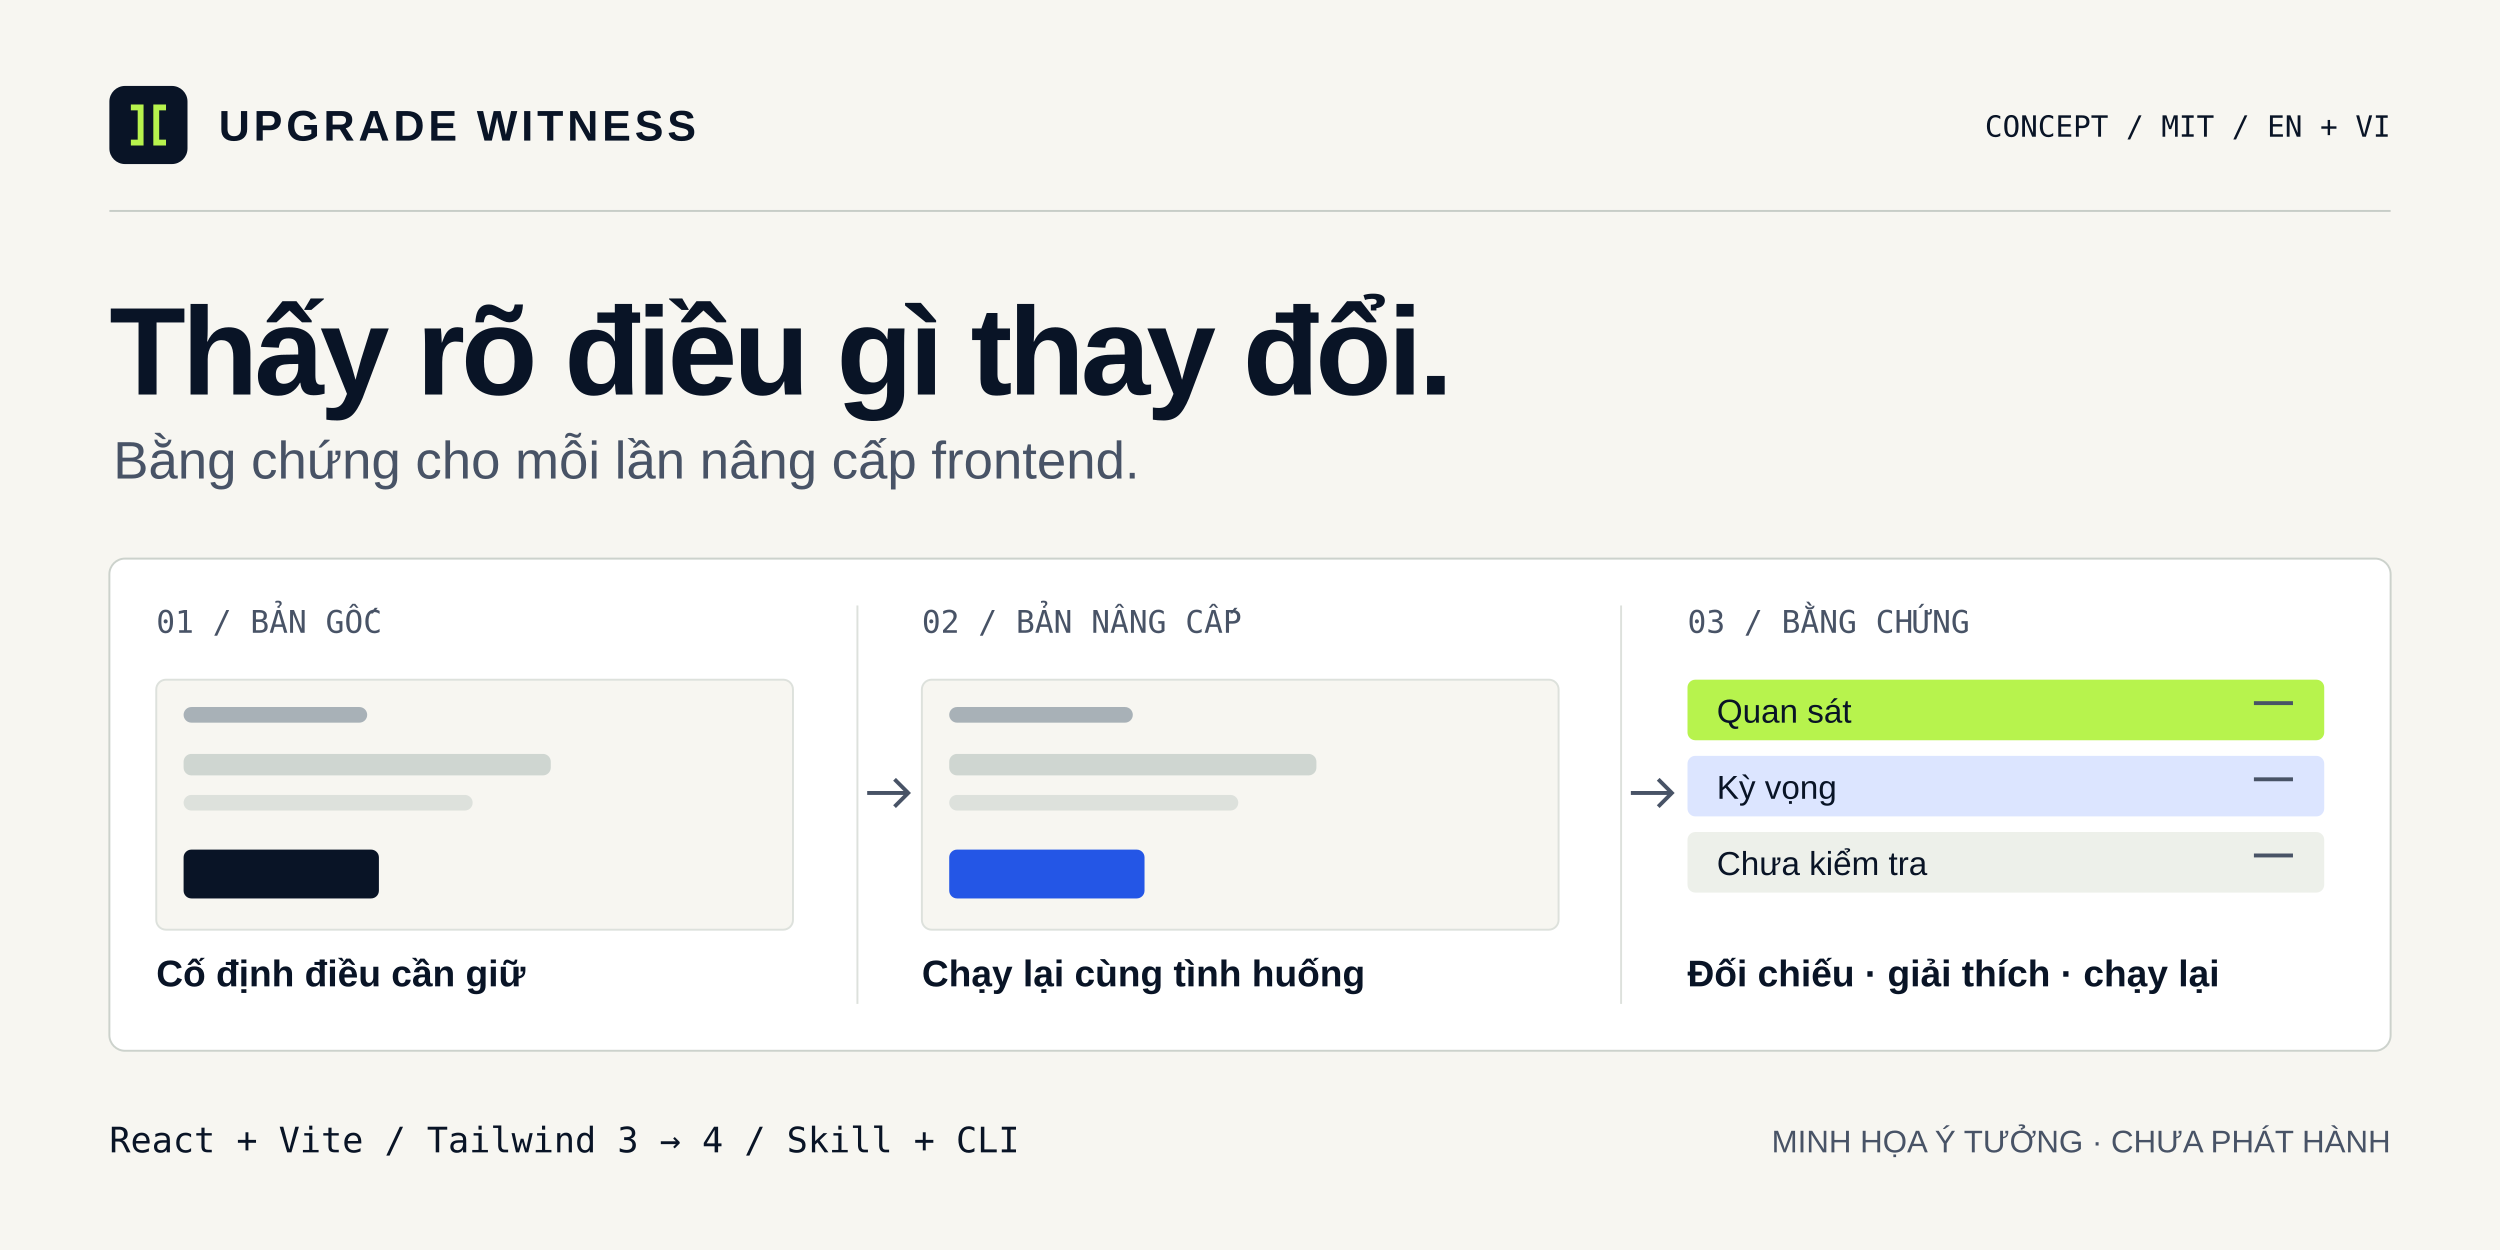
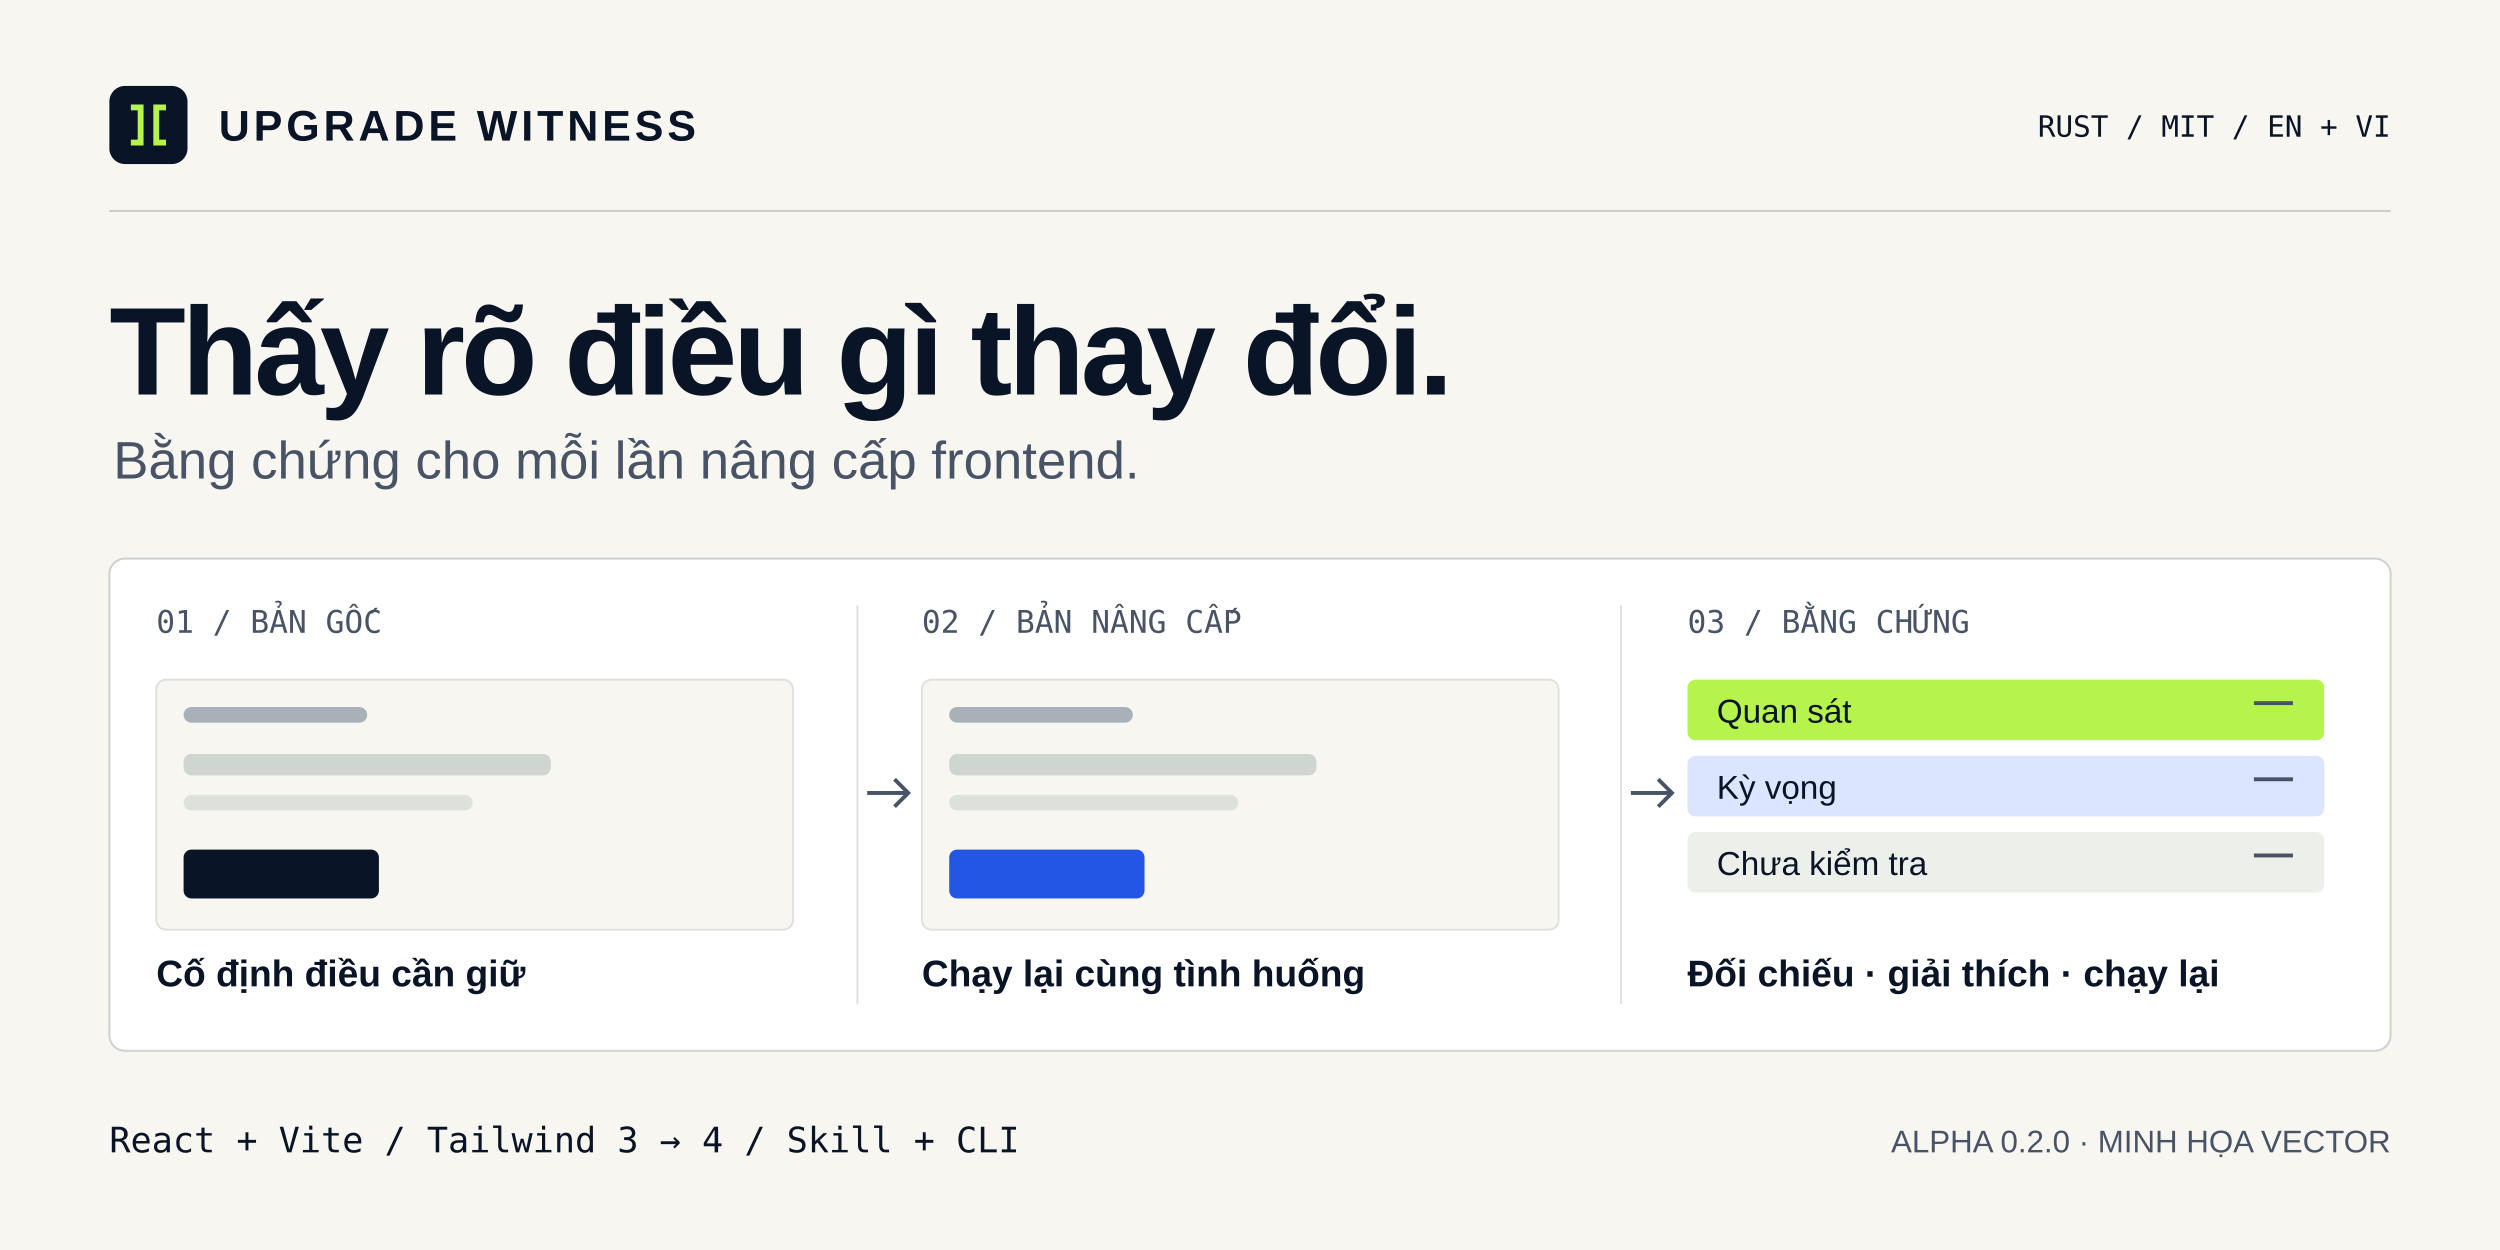
<svg xmlns="http://www.w3.org/2000/svg" width="1280" height="640" viewBox="0 0 1280 640" role="img" aria-labelledby="title desc">
  <rect width="1280" height="640" fill="#F7F6F1" />
  <g font-family="Segoe UI,Arial,sans-serif" fill="#091426">
    <rect x="56" y="44" width="40" height="40" rx="8" fill="#091426" />
    <path d="M67 55h5v18h-5m18-18h-5v18h5" fill="none" stroke="#B7F34D" stroke-width="3" />
    <text x="112" y="72" font-size="22" font-weight="700" letter-spacing="2">UPGRADE WITNESS</text>
-     <text x="1224" y="70" font-size="15" font-family="Consolas,monospace" text-anchor="end">CONCEPT / MIT / EN + VI</text>
+     <text x="1224" y="70" font-size="15" font-family="Consolas,monospace" text-anchor="end">RUST / MIT / EN + VI</text>
    <line x1="56" y1="108" x2="1224" y2="108" stroke="#C7CDC7" />
    <text x="56" y="202" font-size="64" font-weight="700" letter-spacing="-2">Thấy rõ điều gì thay đổi.</text>
    <text x="58" y="245" font-size="27" fill="#485366">Bằng chứng cho mỗi lần nâng cấp frontend.</text>
    <rect x="56" y="286" width="1168" height="252" rx="8" fill="#FFFFFF" stroke="#CCD2CC" />
    <line x1="439" y1="310" x2="439" y2="514" stroke="#DDE1DC" />
    <line x1="830" y1="310" x2="830" y2="514" stroke="#DDE1DC" />
    <text x="80" y="324" font-family="Consolas,monospace" font-size="16" fill="#485366">01 / BẢN GỐC</text>
    <text x="80" y="505" font-size="19" font-weight="600">Cố định điều cần giữ</text>
    <text x="472" y="324" font-family="Consolas,monospace" font-size="16" fill="#485366">02 / BẢN NÂNG CẤP</text>
    <text x="472" y="505" font-size="19" font-weight="600">Chạy lại cùng tình huống</text>
    <text x="864" y="324" font-family="Consolas,monospace" font-size="16" fill="#485366">03 / BẰNG CHỨNG</text>
    <text x="864" y="505" font-size="19" font-weight="600">Đối chiếu · giải thích · chạy lại</text>
    <rect x="80" y="348" width="326" height="128" rx="5" fill="#F7F6F1" stroke="#DDE1DC" />
    <rect x="94" y="362" width="94" height="8" rx="4" fill="#A8B1B7" />
    <rect x="94" y="386" width="188" height="11" rx="4" fill="#CFD6D1" />
    <rect x="94" y="407" width="148" height="8" rx="4" fill="#DDE1DC" />
    <rect x="94" y="435" width="100" height="25" rx="4" fill="#091426" />
    <rect x="472" y="348" width="326" height="128" rx="5" fill="#F7F6F1" stroke="#DDE1DC" />
    <rect x="486" y="362" width="94" height="8" rx="4" fill="#A8B1B7" />
    <rect x="486" y="386" width="188" height="11" rx="4" fill="#CFD6D1" />
    <rect x="486" y="407" width="148" height="8" rx="4" fill="#DDE1DC" />
    <rect x="486" y="435" width="100" height="25" rx="4" fill="#2456E6" />
    <path d="M444 406h21m-7-7 7 7-7 7" fill="none" stroke="#485366" stroke-width="2" />
    <path d="M835 406h21m-7-7 7 7-7 7" fill="none" stroke="#485366" stroke-width="2" />
    <rect x="864" y="348" width="326" height="31" rx="4" fill="#B7F34D" />
    <text x="879" y="370" font-size="17">Quan sát</text>
    <path d="M1154 360h20" stroke="#485366" stroke-width="2" />
    <rect x="864" y="387" width="326" height="31" rx="4" fill="#DCE5FF" />
    <text x="879" y="409" font-size="17">Kỳ vọng</text>
    <path d="M1154 399h20" stroke="#485366" stroke-width="2" />
    <rect x="864" y="426" width="326" height="31" rx="4" fill="#EDF0EA" />
    <text x="879" y="448" font-size="17">Chưa kiểm tra</text>
    <path d="M1154 438h20" stroke="#485366" stroke-width="2" />
    <text x="56" y="590" font-family="Consolas,monospace" font-size="18">React + Vite / Tailwind 3 → 4 / Skill + CLI</text>
-     <text x="1224" y="590" text-anchor="end" font-size="16" fill="#485366">MINH HỌA Ý TƯỞNG · CHƯA PHÁT HÀNH</text>
+     <text x="1224" y="590" text-anchor="end" font-size="16" fill="#485366">ALPHA 0.2.0 · MINH HỌA VECTOR</text>
  </g>
</svg>
